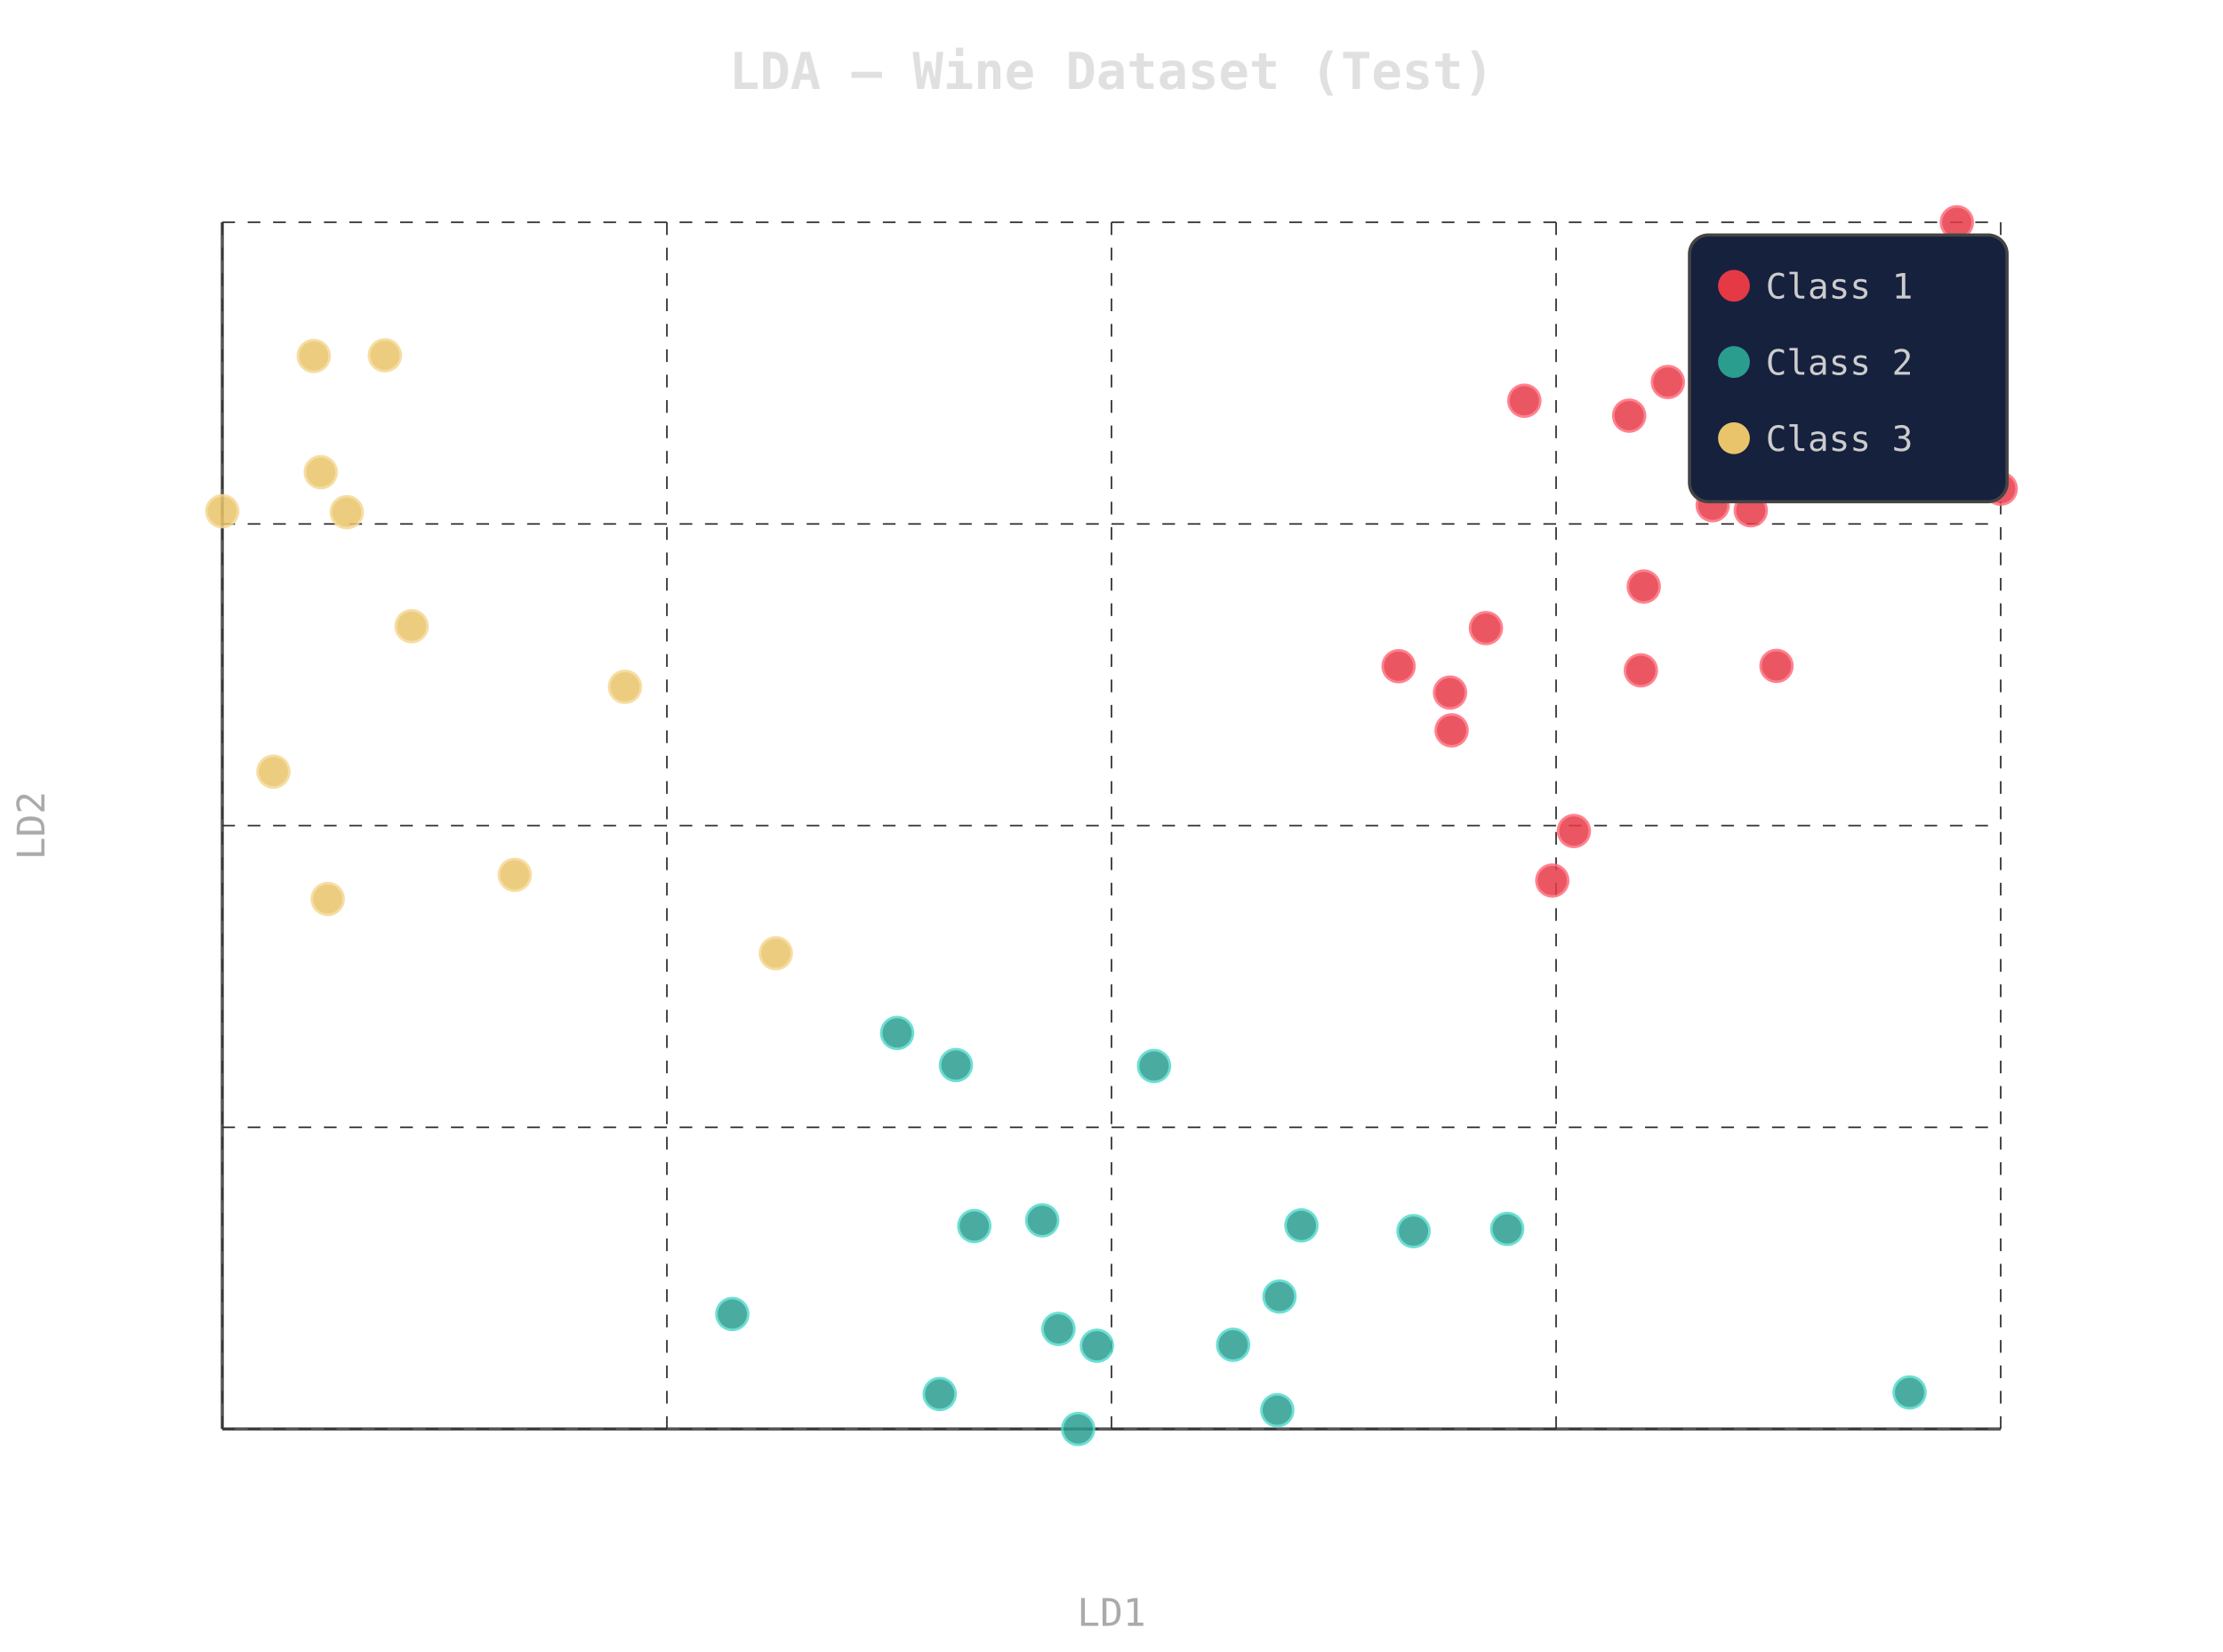
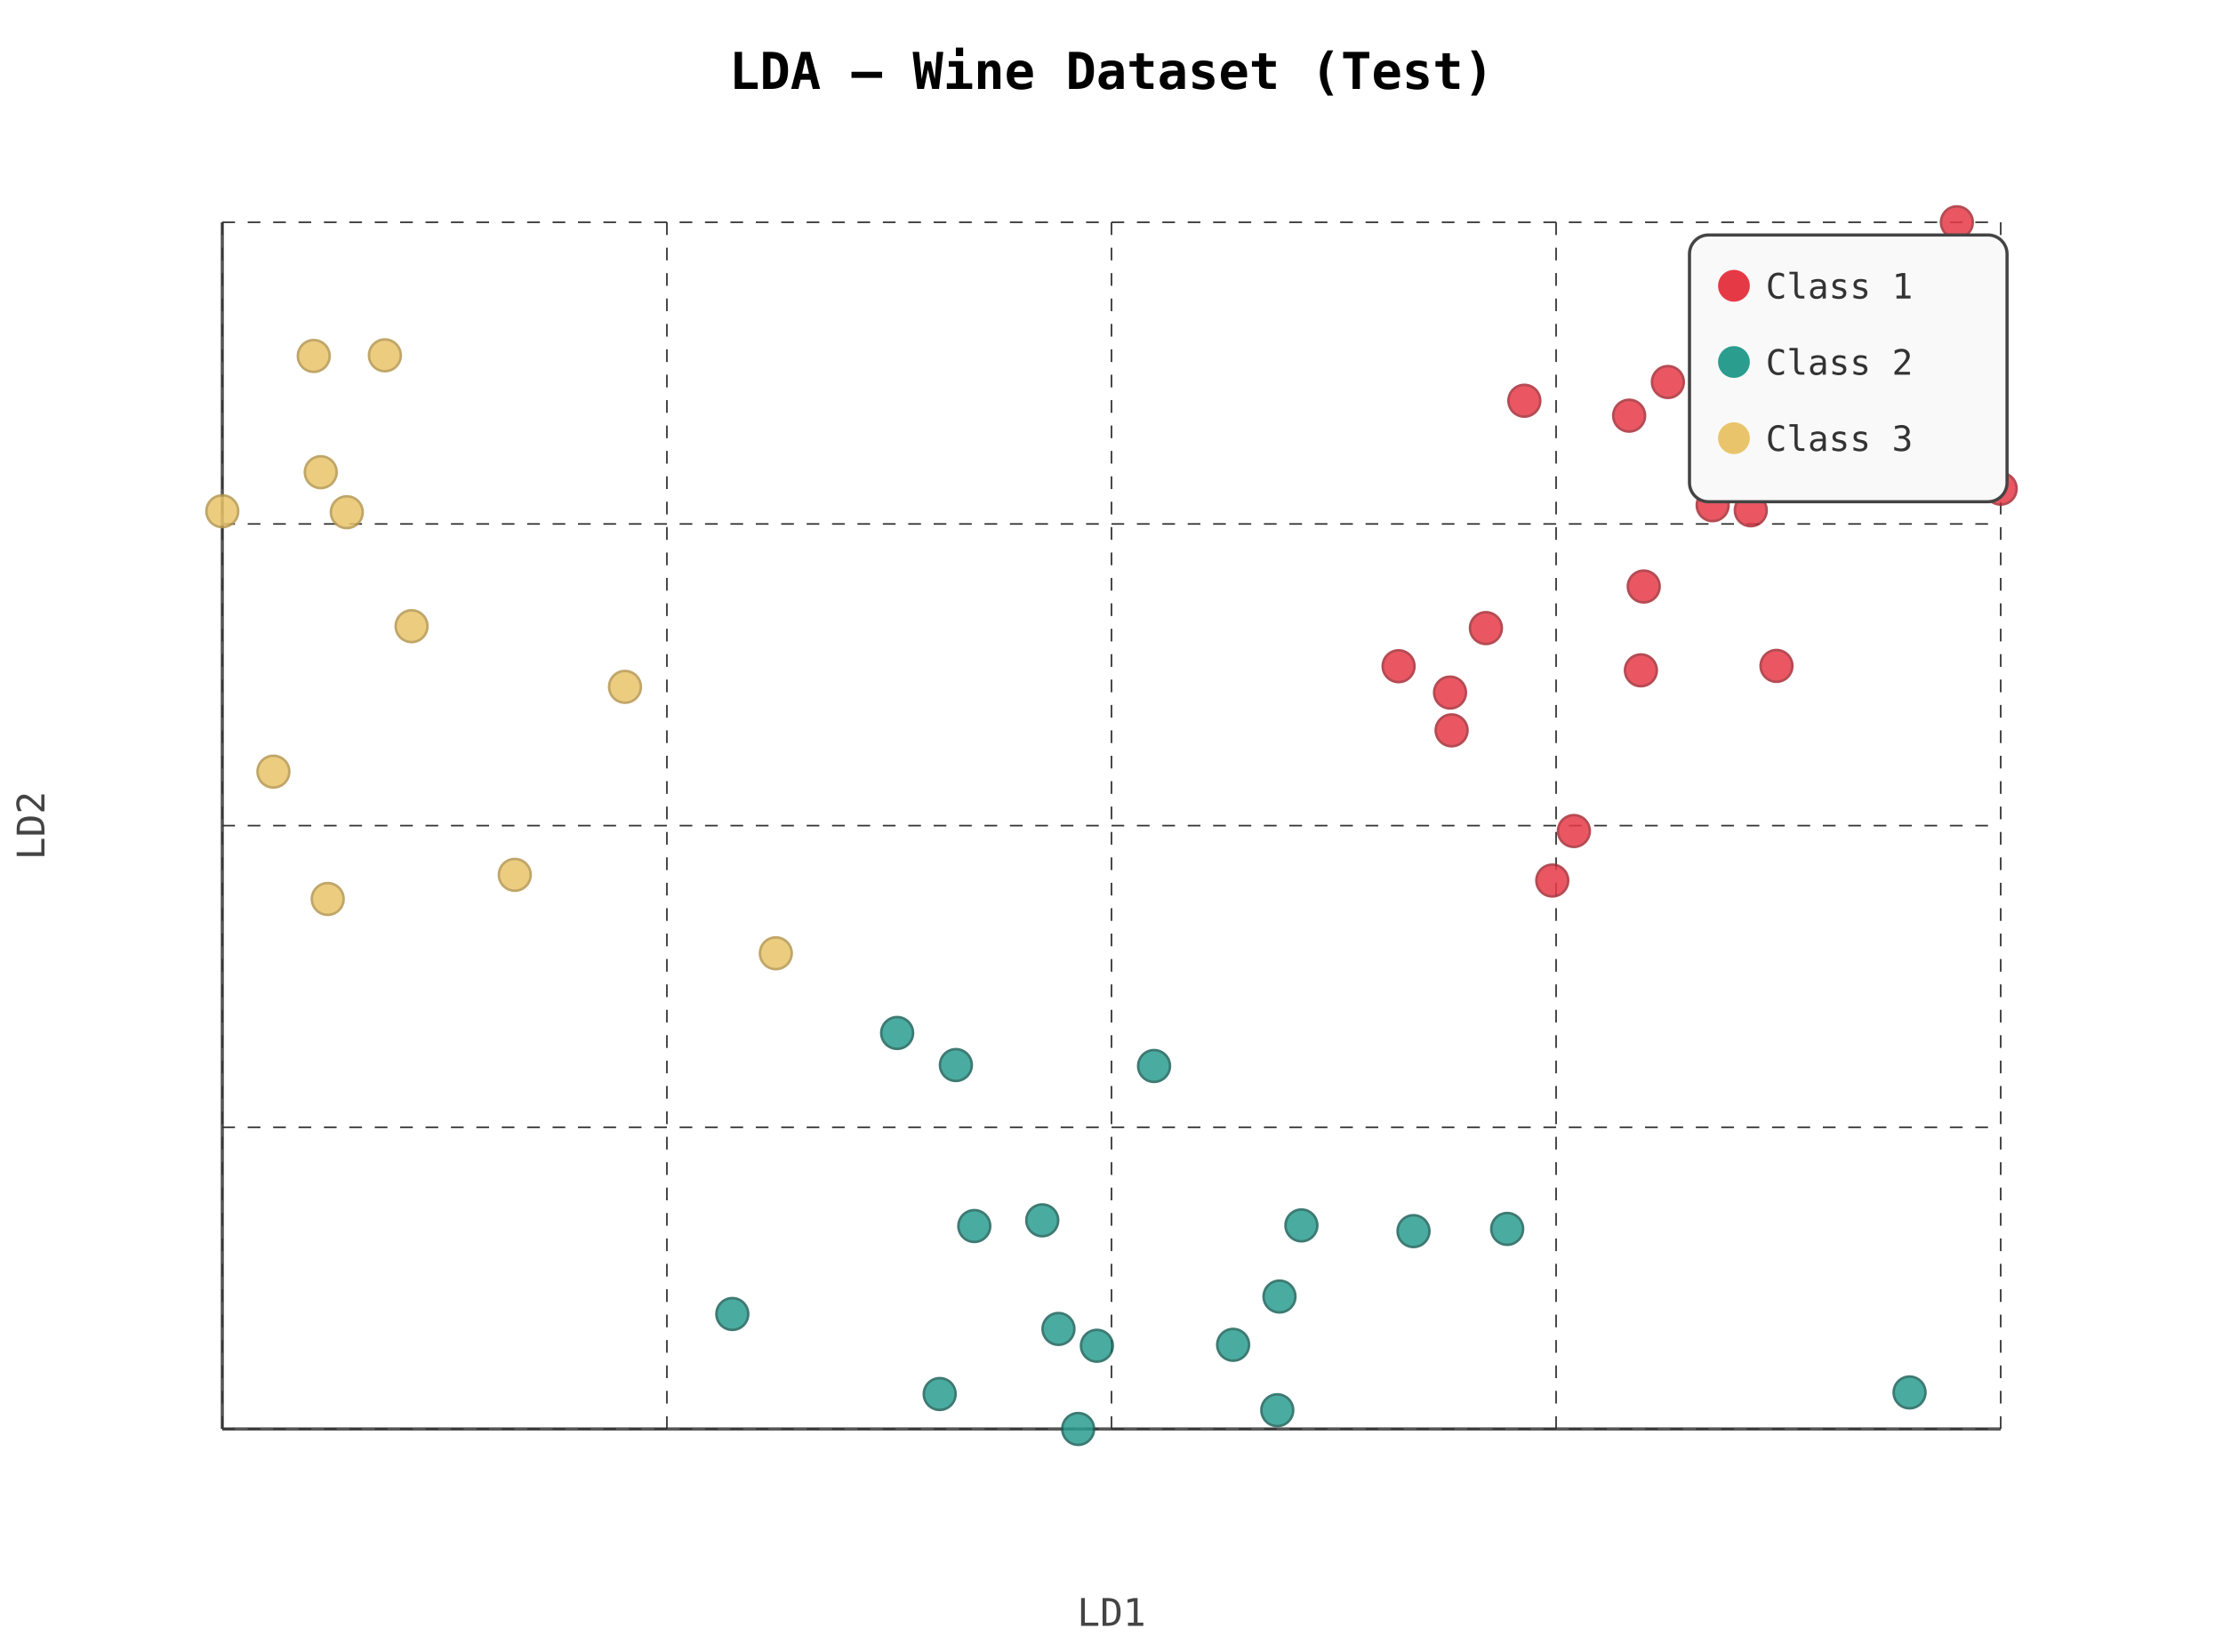
- <svg xmlns="http://www.w3.org/2000/svg" width="700" height="520" style="background:#1a1a2e;font-family:monospace;">
-   <text x="350" y="28" text-anchor="middle" fill="#e0e0e0" font-size="16" font-weight="bold">LDA — Wine Dataset (Test)</text>
+ <svg xmlns="http://www.w3.org/2000/svg" width="700" height="520" style="background:#ffffff;font-family:monospace;">
+   <text x="350" y="28" text-anchor="middle" fill="#000000" font-size="16" font-weight="bold">LDA — Wine Dataset (Test)</text>
  <line x1="70" y1="450" x2="630" y2="450" stroke="#555" stroke-width="1" />
  <line x1="70" y1="70" x2="70" y2="450" stroke="#555" stroke-width="1" />
-   <text x="350" y="512" text-anchor="middle" fill="#aaa" font-size="12">LD1</text>
-   <text x="14" y="260" text-anchor="middle" fill="#aaa" font-size="12" transform="rotate(-90,14,260)">LD2</text>
+   <text x="350" y="512" text-anchor="middle" fill="#444444" font-size="12">LD1</text>
+   <text x="14" y="260" text-anchor="middle" fill="#444444" font-size="12" transform="rotate(-90,14,260)">LD2</text>
  <line x1="70" y1="70" x2="630" y2="70" stroke="#333" stroke-width="0.5" stroke-dasharray="4,4" />
  <line x1="70" y1="70" x2="70" y2="450" stroke="#333" stroke-width="0.5" stroke-dasharray="4,4" />
  <line x1="70" y1="165" x2="630" y2="165" stroke="#333" stroke-width="0.5" stroke-dasharray="4,4" />
  <line x1="210" y1="70" x2="210" y2="450" stroke="#333" stroke-width="0.5" stroke-dasharray="4,4" />
  <line x1="70" y1="260" x2="630" y2="260" stroke="#333" stroke-width="0.5" stroke-dasharray="4,4" />
  <line x1="350" y1="70" x2="350" y2="450" stroke="#333" stroke-width="0.5" stroke-dasharray="4,4" />
  <line x1="70" y1="355" x2="630" y2="355" stroke="#333" stroke-width="0.5" stroke-dasharray="4,4" />
  <line x1="490" y1="70" x2="490" y2="450" stroke="#333" stroke-width="0.5" stroke-dasharray="4,4" />
  <line x1="70" y1="450" x2="630" y2="450" stroke="#333" stroke-width="0.5" stroke-dasharray="4,4" />
  <line x1="630" y1="70" x2="630" y2="450" stroke="#333" stroke-width="0.5" stroke-dasharray="4,4" />
-   <circle cx="109.2" cy="161.3" r="5" fill="#e9c46a" stroke="#f4d792" stroke-width="0.8" opacity="0.85" />
-   <circle cx="480.0" cy="126.2" r="5" fill="#e63946" stroke="#ff6b7a" stroke-width="0.8" opacity="0.85" />
-   <circle cx="196.8" cy="216.3" r="5" fill="#e9c46a" stroke="#f4d792" stroke-width="0.8" opacity="0.85" />
-   <circle cx="456.6" cy="218.1" r="5" fill="#e63946" stroke="#ff6b7a" stroke-width="0.8" opacity="0.85" />
-   <circle cx="328.2" cy="384.3" r="5" fill="#2a9d8f" stroke="#52d9cb" stroke-width="0.8" opacity="0.85" />
-   <circle cx="339.5" cy="450.0" r="5" fill="#2a9d8f" stroke="#52d9cb" stroke-width="0.8" opacity="0.85" />
-   <circle cx="86.1" cy="243.0" r="5" fill="#e9c46a" stroke="#f4d792" stroke-width="0.8" opacity="0.85" />
-   <circle cx="295.9" cy="439.0" r="5" fill="#2a9d8f" stroke="#52d9cb" stroke-width="0.8" opacity="0.85" />
-   <circle cx="402.9" cy="408.3" r="5" fill="#2a9d8f" stroke="#52d9cb" stroke-width="0.8" opacity="0.85" />
-   <circle cx="333.3" cy="418.5" r="5" fill="#2a9d8f" stroke="#52d9cb" stroke-width="0.8" opacity="0.85" />
-   <circle cx="601.3" cy="438.5" r="5" fill="#2a9d8f" stroke="#52d9cb" stroke-width="0.8" opacity="0.85" />
-   <circle cx="525.2" cy="120.3" r="5" fill="#e63946" stroke="#ff6b7a" stroke-width="0.8" opacity="0.85" />
-   <circle cx="513.0" cy="130.9" r="5" fill="#e63946" stroke="#ff6b7a" stroke-width="0.8" opacity="0.85" />
-   <circle cx="402.2" cy="444.1" r="5" fill="#2a9d8f" stroke="#52d9cb" stroke-width="0.8" opacity="0.85" />
-   <circle cx="457.1" cy="230.0" r="5" fill="#e63946" stroke="#ff6b7a" stroke-width="0.8" opacity="0.85" />
-   <circle cx="306.8" cy="386.1" r="5" fill="#2a9d8f" stroke="#52d9cb" stroke-width="0.8" opacity="0.85" />
-   <circle cx="230.6" cy="413.8" r="5" fill="#2a9d8f" stroke="#52d9cb" stroke-width="0.8" opacity="0.85" />
-   <circle cx="445.1" cy="387.7" r="5" fill="#2a9d8f" stroke="#52d9cb" stroke-width="0.8" opacity="0.85" />
-   <circle cx="559.4" cy="209.7" r="5" fill="#e63946" stroke="#ff6b7a" stroke-width="0.8" opacity="0.85" />
-   <circle cx="551.3" cy="160.7" r="5" fill="#e63946" stroke="#ff6b7a" stroke-width="0.8" opacity="0.85" />
-   <circle cx="630.0" cy="153.9" r="5" fill="#e63946" stroke="#ff6b7a" stroke-width="0.8" opacity="0.85" />
-   <circle cx="467.9" cy="197.8" r="5" fill="#e63946" stroke="#ff6b7a" stroke-width="0.8" opacity="0.85" />
-   <circle cx="121.2" cy="111.9" r="5" fill="#e9c46a" stroke="#f4d792" stroke-width="0.8" opacity="0.85" />
-   <circle cx="282.5" cy="325.3" r="5" fill="#2a9d8f" stroke="#52d9cb" stroke-width="0.8" opacity="0.85" />
-   <circle cx="516.7" cy="211.1" r="5" fill="#e63946" stroke="#ff6b7a" stroke-width="0.8" opacity="0.85" />
-   <circle cx="103.2" cy="283.1" r="5" fill="#e9c46a" stroke="#f4d792" stroke-width="0.8" opacity="0.85" />
-   <circle cx="98.8" cy="112.1" r="5" fill="#e9c46a" stroke="#f4d792" stroke-width="0.8" opacity="0.85" />
-   <circle cx="388.3" cy="423.5" r="5" fill="#2a9d8f" stroke="#52d9cb" stroke-width="0.8" opacity="0.85" />
-   <circle cx="101.0" cy="148.7" r="5" fill="#e9c46a" stroke="#f4d792" stroke-width="0.8" opacity="0.85" />
-   <circle cx="409.8" cy="385.9" r="5" fill="#2a9d8f" stroke="#52d9cb" stroke-width="0.8" opacity="0.85" />
-   <circle cx="474.6" cy="387.0" r="5" fill="#2a9d8f" stroke="#52d9cb" stroke-width="0.8" opacity="0.85" />
-   <circle cx="495.6" cy="261.7" r="5" fill="#e63946" stroke="#ff6b7a" stroke-width="0.8" opacity="0.85" />
-   <circle cx="70.0" cy="161.0" r="5" fill="#e9c46a" stroke="#f4d792" stroke-width="0.8" opacity="0.85" />
-   <circle cx="244.3" cy="300.2" r="5" fill="#e9c46a" stroke="#f4d792" stroke-width="0.8" opacity="0.85" />
-   <circle cx="345.4" cy="423.8" r="5" fill="#2a9d8f" stroke="#52d9cb" stroke-width="0.8" opacity="0.85" />
-   <circle cx="565.5" cy="152.2" r="5" fill="#e63946" stroke="#ff6b7a" stroke-width="0.8" opacity="0.85" />
-   <circle cx="363.4" cy="335.7" r="5" fill="#2a9d8f" stroke="#52d9cb" stroke-width="0.8" opacity="0.85" />
-   <circle cx="162.1" cy="275.5" r="5" fill="#e9c46a" stroke="#f4d792" stroke-width="0.8" opacity="0.85" />
-   <circle cx="129.6" cy="197.2" r="5" fill="#e9c46a" stroke="#f4d792" stroke-width="0.8" opacity="0.85" />
-   <circle cx="301.0" cy="335.4" r="5" fill="#2a9d8f" stroke="#52d9cb" stroke-width="0.8" opacity="0.85" />
-   <circle cx="440.4" cy="209.8" r="5" fill="#e63946" stroke="#ff6b7a" stroke-width="0.8" opacity="0.85" />
-   <circle cx="517.6" cy="184.7" r="5" fill="#e63946" stroke="#ff6b7a" stroke-width="0.8" opacity="0.85" />
-   <circle cx="539.3" cy="159.1" r="5" fill="#e63946" stroke="#ff6b7a" stroke-width="0.8" opacity="0.85" />
-   <circle cx="616.2" cy="70.0" r="5" fill="#e63946" stroke="#ff6b7a" stroke-width="0.8" opacity="0.85" />
-   <circle cx="488.8" cy="277.3" r="5" fill="#e63946" stroke="#ff6b7a" stroke-width="0.8" opacity="0.85" />
-   <rect x="532" y="74" width="100" height="84" rx="6" fill="#16213e" stroke="#444" stroke-width="1" />
+   <circle cx="109.2" cy="161.3" r="5" fill="#e9c46a" stroke="#b5974e" stroke-width="0.8" opacity="0.85" />
+   <circle cx="480.0" cy="126.2" r="5" fill="#e63946" stroke="#a82b35" stroke-width="0.8" opacity="0.85" />
+   <circle cx="196.8" cy="216.3" r="5" fill="#e9c46a" stroke="#b5974e" stroke-width="0.8" opacity="0.85" />
+   <circle cx="456.6" cy="218.1" r="5" fill="#e63946" stroke="#a82b35" stroke-width="0.8" opacity="0.85" />
+   <circle cx="328.2" cy="384.3" r="5" fill="#2a9d8f" stroke="#1b635a" stroke-width="0.8" opacity="0.85" />
+   <circle cx="339.5" cy="450.0" r="5" fill="#2a9d8f" stroke="#1b635a" stroke-width="0.8" opacity="0.85" />
+   <circle cx="86.1" cy="243.0" r="5" fill="#e9c46a" stroke="#b5974e" stroke-width="0.8" opacity="0.85" />
+   <circle cx="295.9" cy="439.0" r="5" fill="#2a9d8f" stroke="#1b635a" stroke-width="0.8" opacity="0.85" />
+   <circle cx="402.9" cy="408.3" r="5" fill="#2a9d8f" stroke="#1b635a" stroke-width="0.8" opacity="0.85" />
+   <circle cx="333.3" cy="418.5" r="5" fill="#2a9d8f" stroke="#1b635a" stroke-width="0.8" opacity="0.85" />
+   <circle cx="601.3" cy="438.5" r="5" fill="#2a9d8f" stroke="#1b635a" stroke-width="0.8" opacity="0.85" />
+   <circle cx="525.2" cy="120.3" r="5" fill="#e63946" stroke="#a82b35" stroke-width="0.8" opacity="0.85" />
+   <circle cx="513.0" cy="130.9" r="5" fill="#e63946" stroke="#a82b35" stroke-width="0.8" opacity="0.85" />
+   <circle cx="402.2" cy="444.1" r="5" fill="#2a9d8f" stroke="#1b635a" stroke-width="0.8" opacity="0.85" />
+   <circle cx="457.1" cy="230.0" r="5" fill="#e63946" stroke="#a82b35" stroke-width="0.8" opacity="0.85" />
+   <circle cx="306.8" cy="386.1" r="5" fill="#2a9d8f" stroke="#1b635a" stroke-width="0.8" opacity="0.85" />
+   <circle cx="230.6" cy="413.8" r="5" fill="#2a9d8f" stroke="#1b635a" stroke-width="0.8" opacity="0.85" />
+   <circle cx="445.1" cy="387.7" r="5" fill="#2a9d8f" stroke="#1b635a" stroke-width="0.8" opacity="0.85" />
+   <circle cx="559.4" cy="209.7" r="5" fill="#e63946" stroke="#a82b35" stroke-width="0.8" opacity="0.85" />
+   <circle cx="551.3" cy="160.7" r="5" fill="#e63946" stroke="#a82b35" stroke-width="0.8" opacity="0.85" />
+   <circle cx="630.0" cy="153.9" r="5" fill="#e63946" stroke="#a82b35" stroke-width="0.8" opacity="0.85" />
+   <circle cx="467.9" cy="197.8" r="5" fill="#e63946" stroke="#a82b35" stroke-width="0.8" opacity="0.85" />
+   <circle cx="121.2" cy="111.9" r="5" fill="#e9c46a" stroke="#b5974e" stroke-width="0.8" opacity="0.85" />
+   <circle cx="282.5" cy="325.3" r="5" fill="#2a9d8f" stroke="#1b635a" stroke-width="0.8" opacity="0.85" />
+   <circle cx="516.7" cy="211.1" r="5" fill="#e63946" stroke="#a82b35" stroke-width="0.8" opacity="0.85" />
+   <circle cx="103.2" cy="283.1" r="5" fill="#e9c46a" stroke="#b5974e" stroke-width="0.8" opacity="0.85" />
+   <circle cx="98.8" cy="112.1" r="5" fill="#e9c46a" stroke="#b5974e" stroke-width="0.8" opacity="0.85" />
+   <circle cx="388.3" cy="423.5" r="5" fill="#2a9d8f" stroke="#1b635a" stroke-width="0.8" opacity="0.85" />
+   <circle cx="101.0" cy="148.7" r="5" fill="#e9c46a" stroke="#b5974e" stroke-width="0.8" opacity="0.85" />
+   <circle cx="409.8" cy="385.9" r="5" fill="#2a9d8f" stroke="#1b635a" stroke-width="0.8" opacity="0.85" />
+   <circle cx="474.6" cy="387.0" r="5" fill="#2a9d8f" stroke="#1b635a" stroke-width="0.8" opacity="0.85" />
+   <circle cx="495.6" cy="261.7" r="5" fill="#e63946" stroke="#a82b35" stroke-width="0.8" opacity="0.85" />
+   <circle cx="70.0" cy="161.0" r="5" fill="#e9c46a" stroke="#b5974e" stroke-width="0.8" opacity="0.85" />
+   <circle cx="244.3" cy="300.2" r="5" fill="#e9c46a" stroke="#b5974e" stroke-width="0.8" opacity="0.85" />
+   <circle cx="345.4" cy="423.8" r="5" fill="#2a9d8f" stroke="#1b635a" stroke-width="0.8" opacity="0.85" />
+   <circle cx="565.5" cy="152.2" r="5" fill="#e63946" stroke="#a82b35" stroke-width="0.8" opacity="0.85" />
+   <circle cx="363.4" cy="335.7" r="5" fill="#2a9d8f" stroke="#1b635a" stroke-width="0.8" opacity="0.85" />
+   <circle cx="162.1" cy="275.5" r="5" fill="#e9c46a" stroke="#b5974e" stroke-width="0.8" opacity="0.85" />
+   <circle cx="129.6" cy="197.2" r="5" fill="#e9c46a" stroke="#b5974e" stroke-width="0.8" opacity="0.85" />
+   <circle cx="301.0" cy="335.4" r="5" fill="#2a9d8f" stroke="#1b635a" stroke-width="0.8" opacity="0.85" />
+   <circle cx="440.4" cy="209.8" r="5" fill="#e63946" stroke="#a82b35" stroke-width="0.8" opacity="0.85" />
+   <circle cx="517.6" cy="184.7" r="5" fill="#e63946" stroke="#a82b35" stroke-width="0.8" opacity="0.85" />
+   <circle cx="539.3" cy="159.1" r="5" fill="#e63946" stroke="#a82b35" stroke-width="0.8" opacity="0.85" />
+   <circle cx="616.2" cy="70.0" r="5" fill="#e63946" stroke="#a82b35" stroke-width="0.8" opacity="0.85" />
+   <circle cx="488.8" cy="277.3" r="5" fill="#e63946" stroke="#a82b35" stroke-width="0.8" opacity="0.85" />
+   <rect x="532" y="74" width="100" height="84" rx="6" fill="#f9f9f9" stroke="#444" stroke-width="1" />
  <circle cx="546" cy="90" r="5" fill="#e63946" />
-   <text x="556" y="94" fill="#ccc" font-size="11">Class 1</text>
+   <text x="556" y="94" fill="#333333" font-size="11">Class 1</text>
  <circle cx="546" cy="114" r="5" fill="#2a9d8f" />
-   <text x="556" y="118" fill="#ccc" font-size="11">Class 2</text>
+   <text x="556" y="118" fill="#333333" font-size="11">Class 2</text>
  <circle cx="546" cy="138" r="5" fill="#e9c46a" />
-   <text x="556" y="142" fill="#ccc" font-size="11">Class 3</text>
+   <text x="556" y="142" fill="#333333" font-size="11">Class 3</text>
</svg>
